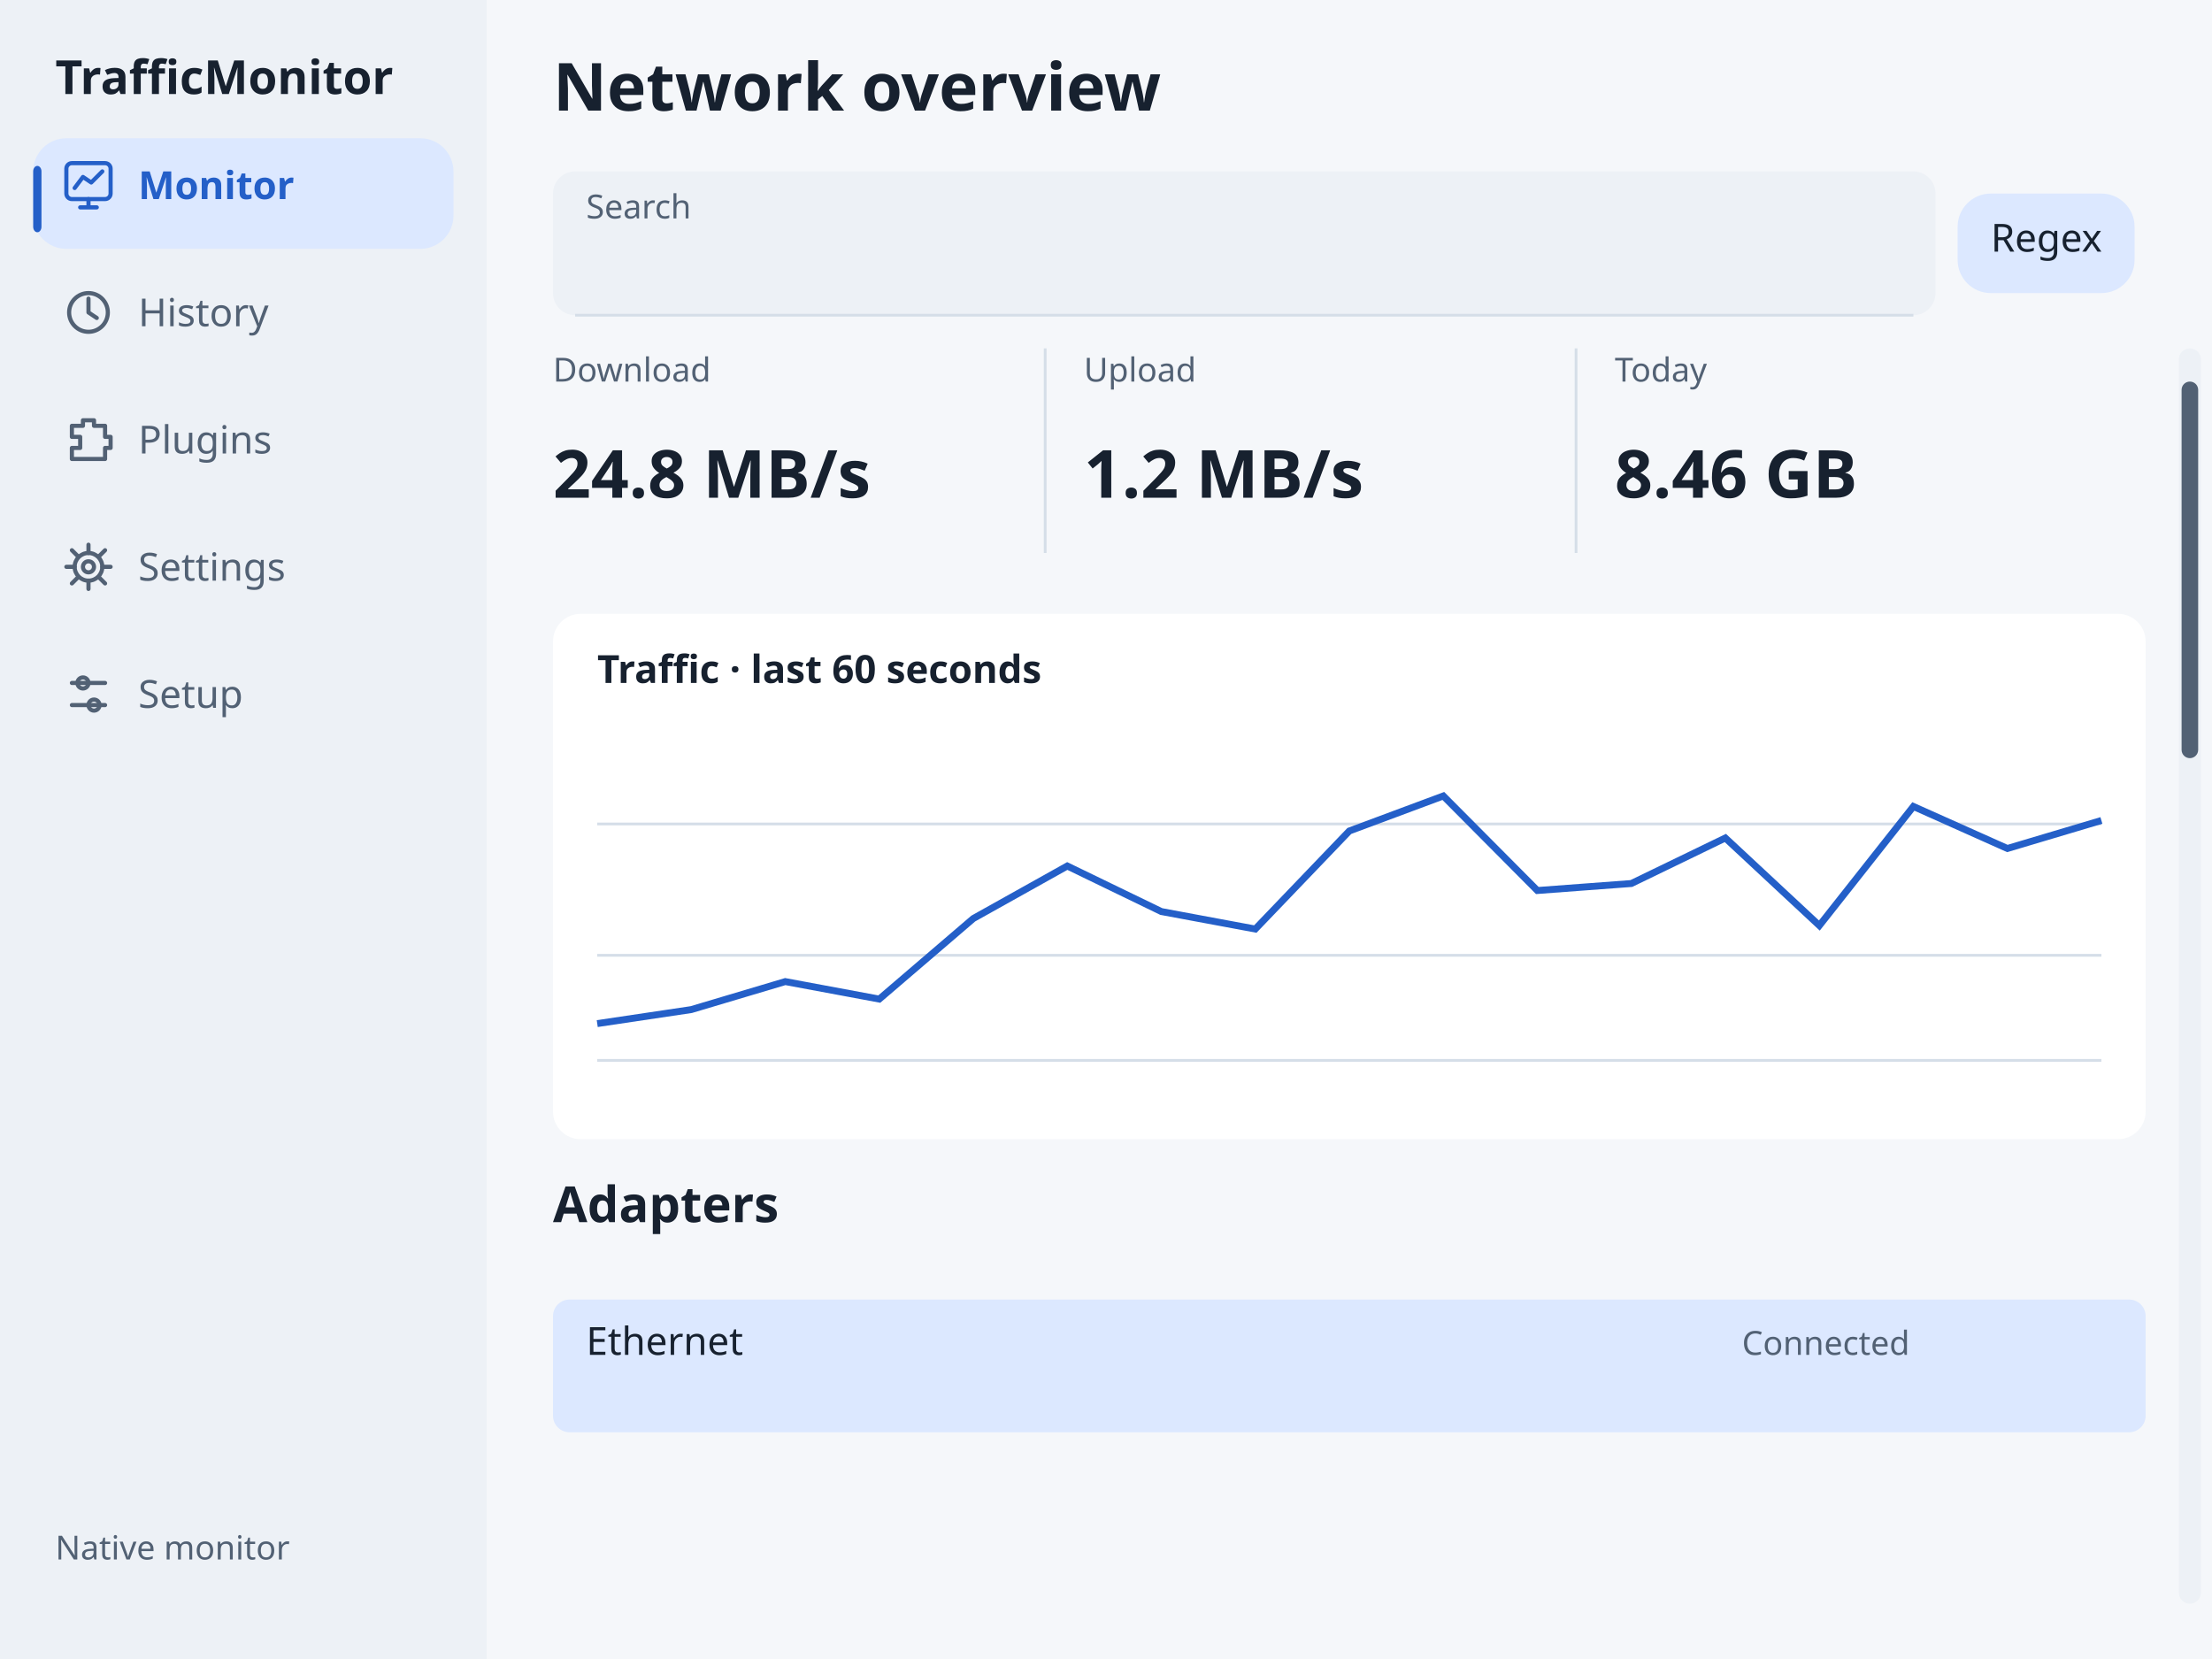
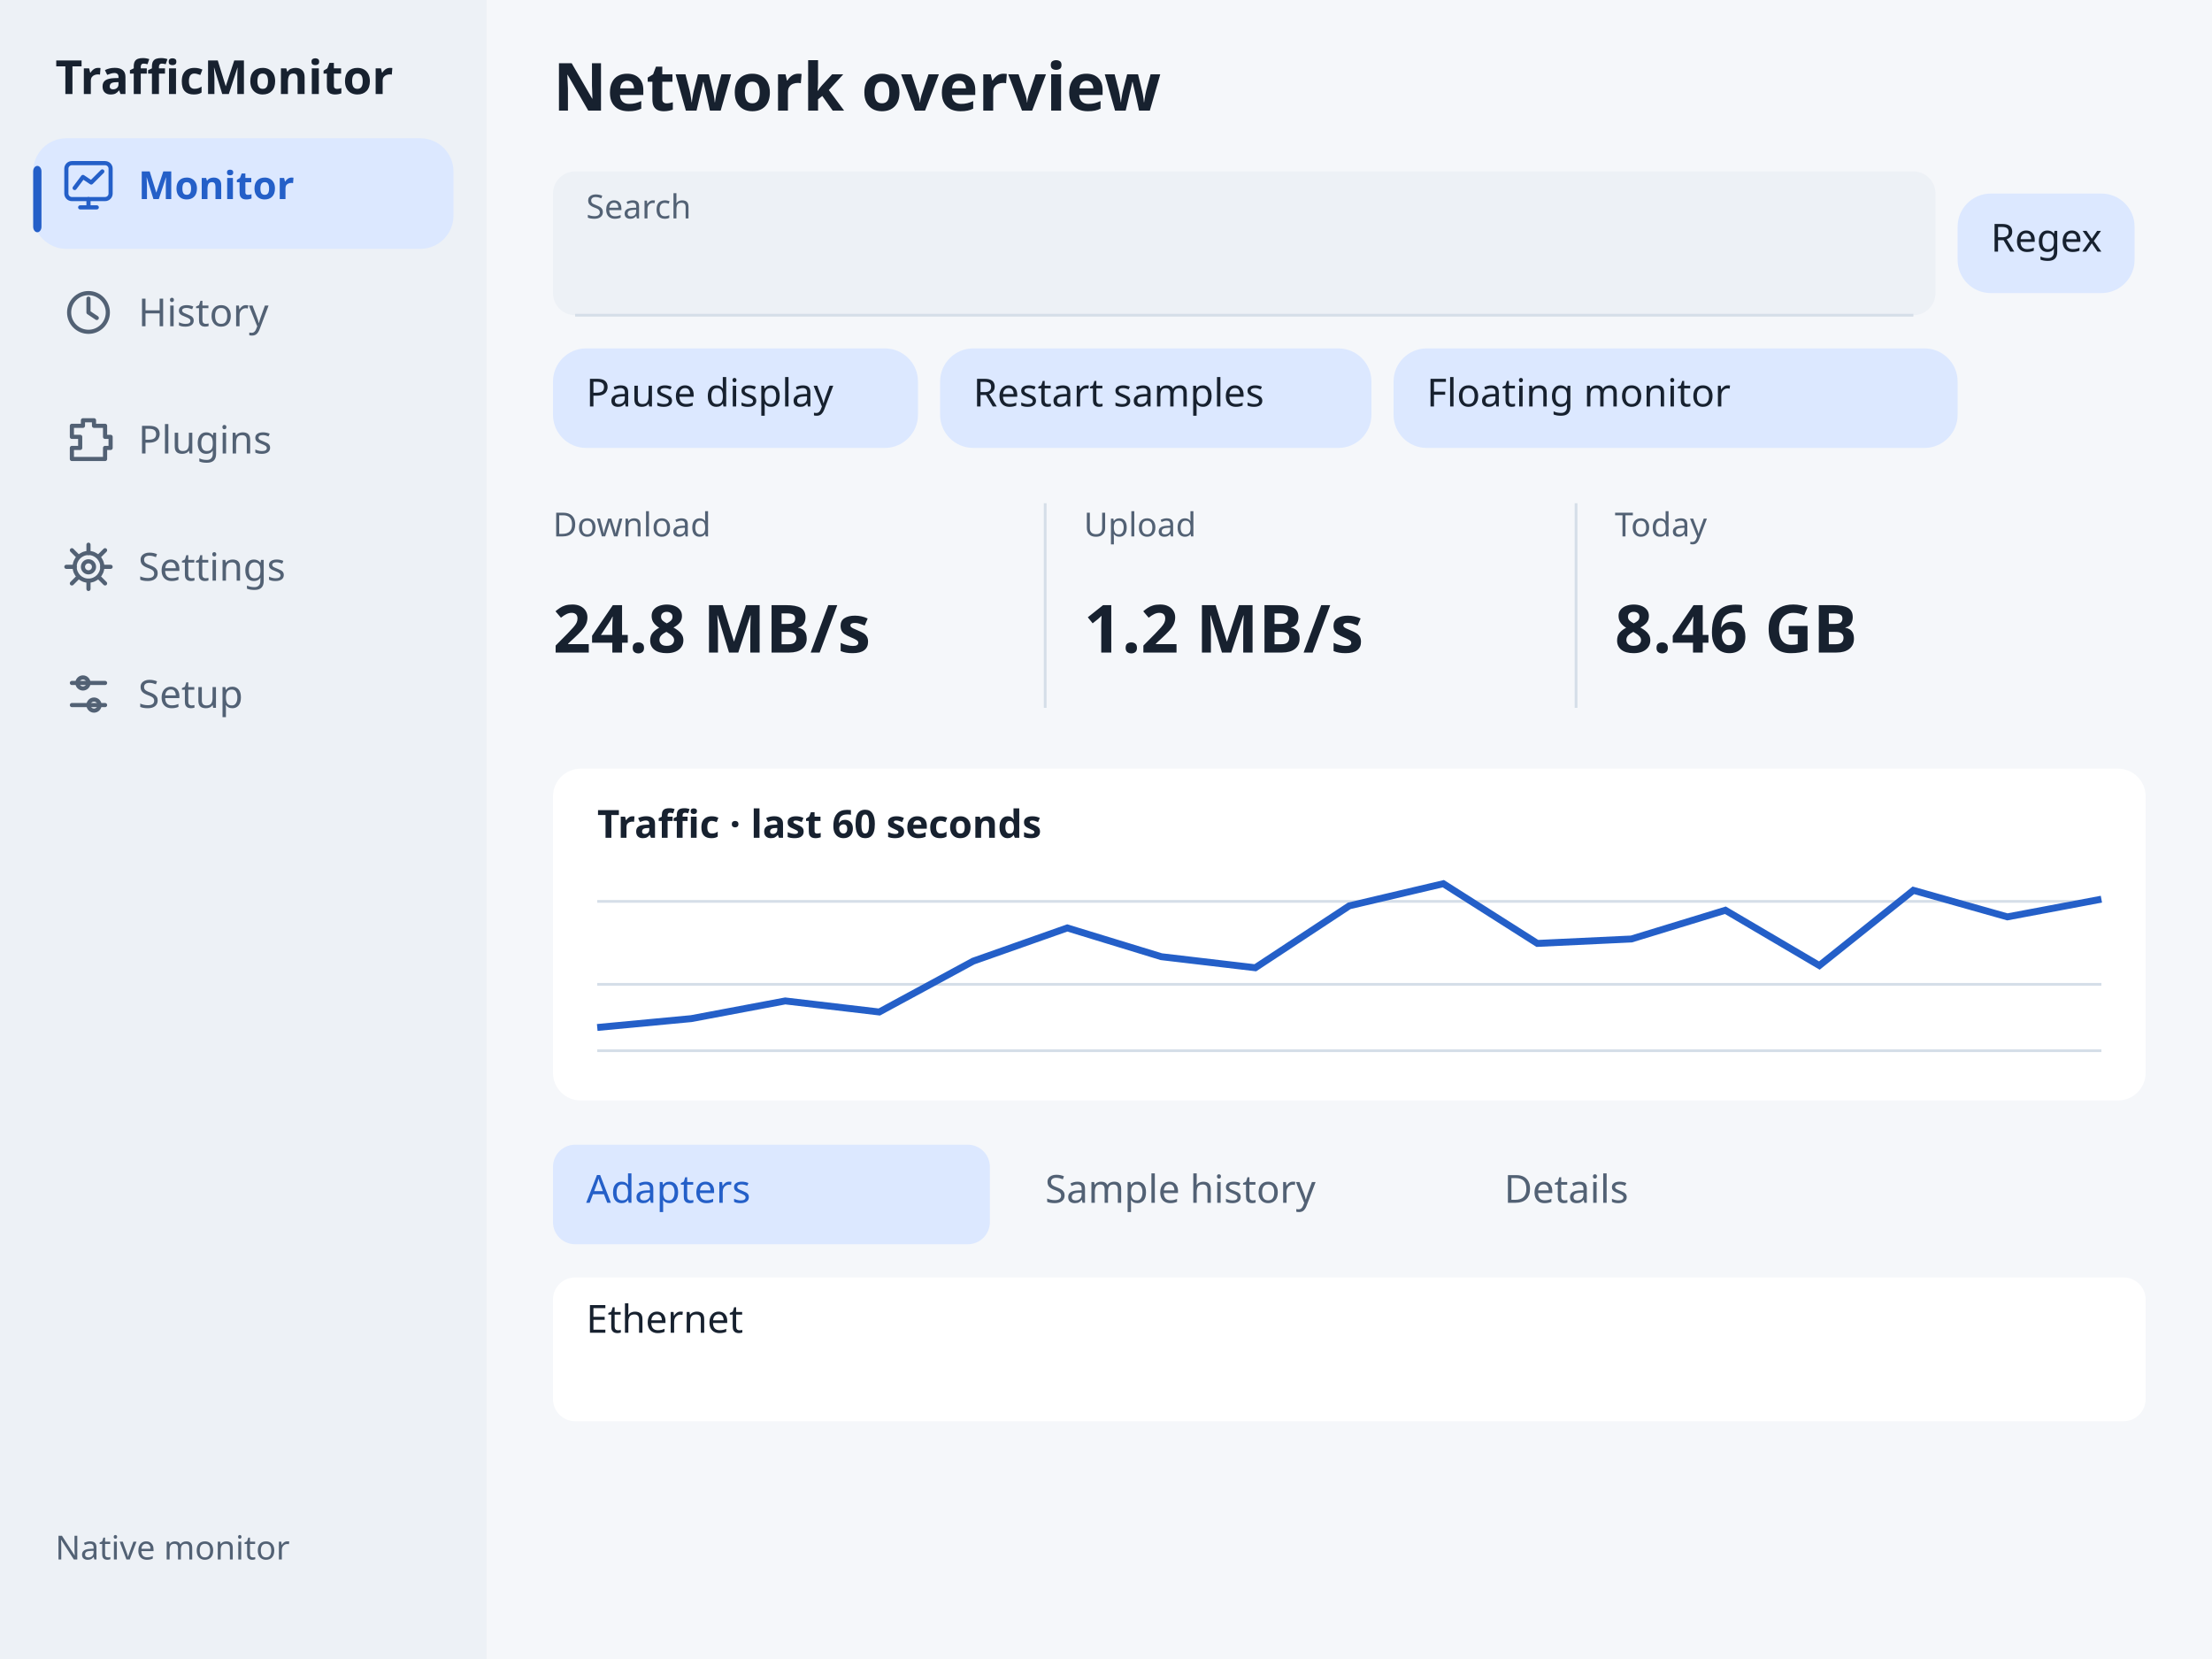
<svg xmlns="http://www.w3.org/2000/svg" width="800" height="600" viewBox="0 0 800 600">
  <rect x="0" y="0" width="800" height="600" rx="0" fill="#F5F7FA" />
  <rect x="0" y="0" width="176" height="600" rx="0" fill="#EDF1F6" />
  <text x="20" y="34" fill="#17212F" font-family="Segoe UI,Microsoft JhengHei,sans-serif" font-size="17" font-weight="600">TrafficMonitor</text>
  <rect x="12" y="50" width="152" height="40" rx="12" fill="#DCE8FF" />
  <rect x="12" y="60" width="3" height="24" rx="2" fill="#245FC8" />
  <g transform="translate(24 59)" fill="none" stroke="#245FC8" stroke-width="1.5" stroke-linecap="round" stroke-linejoin="round">
    <rect width="16" height="13" rx="2" />
    <path d="M3 9l3 -4 3 2 4 -4M5 16h6M8 13v3" />
  </g>
  <text x="50" y="72" fill="#245FC8" font-family="Segoe UI,Microsoft JhengHei,sans-serif" font-size="14" font-weight="600">Monitor</text>
  <g transform="translate(24 105)" fill="none" stroke="#526174" stroke-width="1.5" stroke-linecap="round" stroke-linejoin="round">
    <circle cx="8" cy="8" r="7" />
    <path d="M8 3v5l3 2" />
  </g>
  <text x="50" y="118" fill="#526174" font-family="Segoe UI,Microsoft JhengHei,sans-serif" font-size="14" font-weight="400">History</text>
  <g transform="translate(24 151)" fill="none" stroke="#526174" stroke-width="1.5" stroke-linecap="round" stroke-linejoin="round">
    <path d="M2 3h4V1h4v2h4v4h2v4h-2v4H2v-4h3V7H2z" />
  </g>
  <text x="50" y="164" fill="#526174" font-family="Segoe UI,Microsoft JhengHei,sans-serif" font-size="14" font-weight="400">Plugins</text>
  <g transform="translate(24 197)" fill="none" stroke="#526174" stroke-width="1.5" stroke-linecap="round" stroke-linejoin="round">
    <circle cx="8" cy="8" r="5" />
    <circle cx="8" cy="8" r="2" />
    <path d="M8 0v3M8 13v3M0 8h3M13 8h3M2 2l2 2M12 12l2 2M2 14l2 -2M12 4l2 -2" />
  </g>
  <text x="50" y="210" fill="#526174" font-family="Segoe UI,Microsoft JhengHei,sans-serif" font-size="14" font-weight="400">Settings</text>
  <g transform="translate(24 243)" fill="none" stroke="#526174" stroke-width="1.5" stroke-linecap="round" stroke-linejoin="round">
    <path d="M2 4h12M2 12h12" />
    <circle cx="6" cy="4" r="2" />
    <circle cx="10" cy="12" r="2" />
  </g>
  <text x="50" y="256" fill="#526174" font-family="Segoe UI,Microsoft JhengHei,sans-serif" font-size="14" font-weight="400">Setup</text>
  <text x="20" y="564" fill="#526174" font-family="Segoe UI,Microsoft JhengHei,sans-serif" font-size="12" font-weight="400">Native monitor</text>
  <text x="200" y="40" fill="#17212F" font-family="Segoe UI,Microsoft JhengHei,sans-serif" font-size="24" font-weight="600">Network overview</text>
  <rect x="200" y="62" width="500" height="52" rx="8" fill="#EDF1F6" />
  <path d="M208 114H692" stroke="#D5DEE8" stroke-width="1" />
  <text x="212" y="79" fill="#526174" font-family="Segoe UI,Microsoft JhengHei,sans-serif" font-size="12" font-weight="400">Search</text>
  <text x="212" y="104" fill="#17212F" font-family="Segoe UI,Microsoft JhengHei,sans-serif" font-size="14" font-weight="400" />
  <rect x="708" y="70" width="64" height="36" rx="12" fill="#DCE8FF" />
  <text x="720" y="91" fill="#17212F" font-family="Segoe UI,Microsoft JhengHei,sans-serif" font-size="14" font-weight="500">Regex</text>
-   <text x="200.0" y="138" fill="#526174" font-family="Segoe UI,Microsoft JhengHei,sans-serif" font-size="12" font-weight="400">Download</text>
-   <text x="200.0" y="180" fill="#17212F" font-family="Segoe UI,Microsoft JhengHei,sans-serif" font-size="24" font-weight="600">24.8 MB/s</text>
-   <text x="392.0" y="138" fill="#526174" font-family="Segoe UI,Microsoft JhengHei,sans-serif" font-size="12" font-weight="400">Upload</text>
-   <text x="392.0" y="180" fill="#17212F" font-family="Segoe UI,Microsoft JhengHei,sans-serif" font-size="24" font-weight="600">1.2 MB/s</text>
-   <path d="M378.0 126L378.0 200" stroke="#D5DEE8" />
-   <text x="584.0" y="138" fill="#526174" font-family="Segoe UI,Microsoft JhengHei,sans-serif" font-size="12" font-weight="400">Today</text>
-   <text x="584.0" y="180" fill="#17212F" font-family="Segoe UI,Microsoft JhengHei,sans-serif" font-size="24" font-weight="600">8.46 GB</text>
-   <path d="M570.0 126L570.0 200" stroke="#D5DEE8" />
-   <rect x="200" y="222" width="576" height="190" rx="10" fill="#FFFFFF" />
-   <text x="216" y="247" fill="#17212F" font-family="Segoe UI,Microsoft JhengHei,sans-serif" font-size="14" font-weight="600">Traffic · last 60 seconds</text>
-   <path d="M216 298.0H760" stroke="#D5DEE8" />
-   <path d="M216 345.5H760" stroke="#D5DEE8" />
-   <path d="M216 383.5H760" stroke="#D5DEE8" />
-   <polyline fill="none" stroke="#245FC8" stroke-width="2.5" points="216.0,370.2 250.0,365.133 284.0,355 318.0,361.333 352.0,332.2 386.0,313.2 420.0,329.667 454.0,336 488.0,300.533 522.0,287.867 556.0,322.067 590.0,319.533 624.0,303.067 658.0,334.733 692.0,291.667 726.0,306.867 760.0,296.733" />
-   <text x="200" y="442" fill="#17212F" font-family="Segoe UI,Microsoft JhengHei,sans-serif" font-size="18" font-weight="600">Adapters</text>
-   <rect x="200" y="470" width="576" height="48" rx="6" fill="#DCE8FF" />
-   <text x="212" y="490" fill="#17212F" font-family="Segoe UI,Microsoft JhengHei,sans-serif" font-size="14" font-weight="500">Ethernet</text>
-   <text x="630" y="490" fill="#526174" font-family="Segoe UI,Microsoft JhengHei,sans-serif" font-size="12" font-weight="400">Connected</text>
-   <rect x="788" y="126" width="8" height="454" rx="4" fill="#EDF1F6" />
-   <rect x="789" y="138" width="6" height="136.2" rx="3" fill="#526174" />
+   <rect x="200" y="126" width="132" height="36" rx="12" fill="#DCE8FF" />
+   <text x="212" y="147" fill="#17212F" font-family="Segoe UI,Microsoft JhengHei,sans-serif" font-size="14" font-weight="500">Pause display</text>
+   <rect x="340" y="126" width="156" height="36" rx="12" fill="#DCE8FF" />
+   <text x="352" y="147" fill="#17212F" font-family="Segoe UI,Microsoft JhengHei,sans-serif" font-size="14" font-weight="500">Restart samples</text>
+   <rect x="504" y="126" width="204" height="36" rx="12" fill="#DCE8FF" />
+   <text x="516" y="147" fill="#17212F" font-family="Segoe UI,Microsoft JhengHei,sans-serif" font-size="14" font-weight="500">Floating monitor</text>
+   <defs>
+     <clipPath id="monitor">
+       <rect x="200" y="174" width="576" height="410" />
+     </clipPath>
+   </defs>
+   <g clip-path="url(#monitor)">
+     <g transform="translate(0 0)">
+       <text x="200.0" y="194" fill="#526174" font-family="Segoe UI,Microsoft JhengHei,sans-serif" font-size="12" font-weight="400">Download</text>
+       <text x="200.0" y="236" fill="#17212F" font-family="Segoe UI,Microsoft JhengHei,sans-serif" font-size="24" font-weight="600">24.8 MB/s</text>
+       <text x="392.0" y="194" fill="#526174" font-family="Segoe UI,Microsoft JhengHei,sans-serif" font-size="12" font-weight="400">Upload</text>
+       <text x="392.0" y="236" fill="#17212F" font-family="Segoe UI,Microsoft JhengHei,sans-serif" font-size="24" font-weight="600">1.2 MB/s</text>
+       <path d="M378.0 182L378.0 256" stroke="#D5DEE8" />
+       <text x="584.0" y="194" fill="#526174" font-family="Segoe UI,Microsoft JhengHei,sans-serif" font-size="12" font-weight="400">Today</text>
+       <text x="584.0" y="236" fill="#17212F" font-family="Segoe UI,Microsoft JhengHei,sans-serif" font-size="24" font-weight="600">8.46 GB</text>
+       <path d="M570.0 182L570.0 256" stroke="#D5DEE8" />
+       <rect x="200" y="278" width="576" height="120" rx="10" fill="#FFFFFF" />
+       <text x="216" y="303" fill="#17212F" font-family="Segoe UI,Microsoft JhengHei,sans-serif" font-size="14" font-weight="600">Traffic · last 60 seconds</text>
+       <path d="M216 326.0H760" stroke="#D5DEE8" />
+       <path d="M216 356.0H760" stroke="#D5DEE8" />
+       <path d="M216 380.0H760" stroke="#D5DEE8" />
+       <polyline fill="none" stroke="#245FC8" stroke-width="2.5" points="216.0,371.6 250.0,368.4 284.0,362.0 318.0,366.0 352.0,347.6 386.0,335.6 420.0,346.0 454.0,350.0 488.0,327.6 522.0,319.6 556.0,341.2 590.0,339.6 624.0,329.2 658.0,349.2 692.0,322.0 726.0,331.6 760.0,325.2" />
+       <rect x="200" y="414" width="158" height="36" rx="8" fill="#DCE8FF" />
+       <text x="212" y="435" fill="#245FC8" font-family="Segoe UI,Microsoft JhengHei,sans-serif" font-size="14" font-weight="400">Adapters</text>
+       <text x="378" y="435" fill="#526174" font-family="Segoe UI,Microsoft JhengHei,sans-serif" font-size="14" font-weight="400">Sample history</text>
+       <text x="544" y="435" fill="#526174" font-family="Segoe UI,Microsoft JhengHei,sans-serif" font-size="14" font-weight="400">Details</text>
+       <rect x="200" y="462" width="576" height="52" rx="8" fill="#FFFFFF" />
+       <text x="212" y="482" fill="#17212F" font-family="Segoe UI,Microsoft JhengHei,sans-serif" font-size="14" font-weight="500">Ethernet</text>
+     </g>
+   </g>
</svg>
